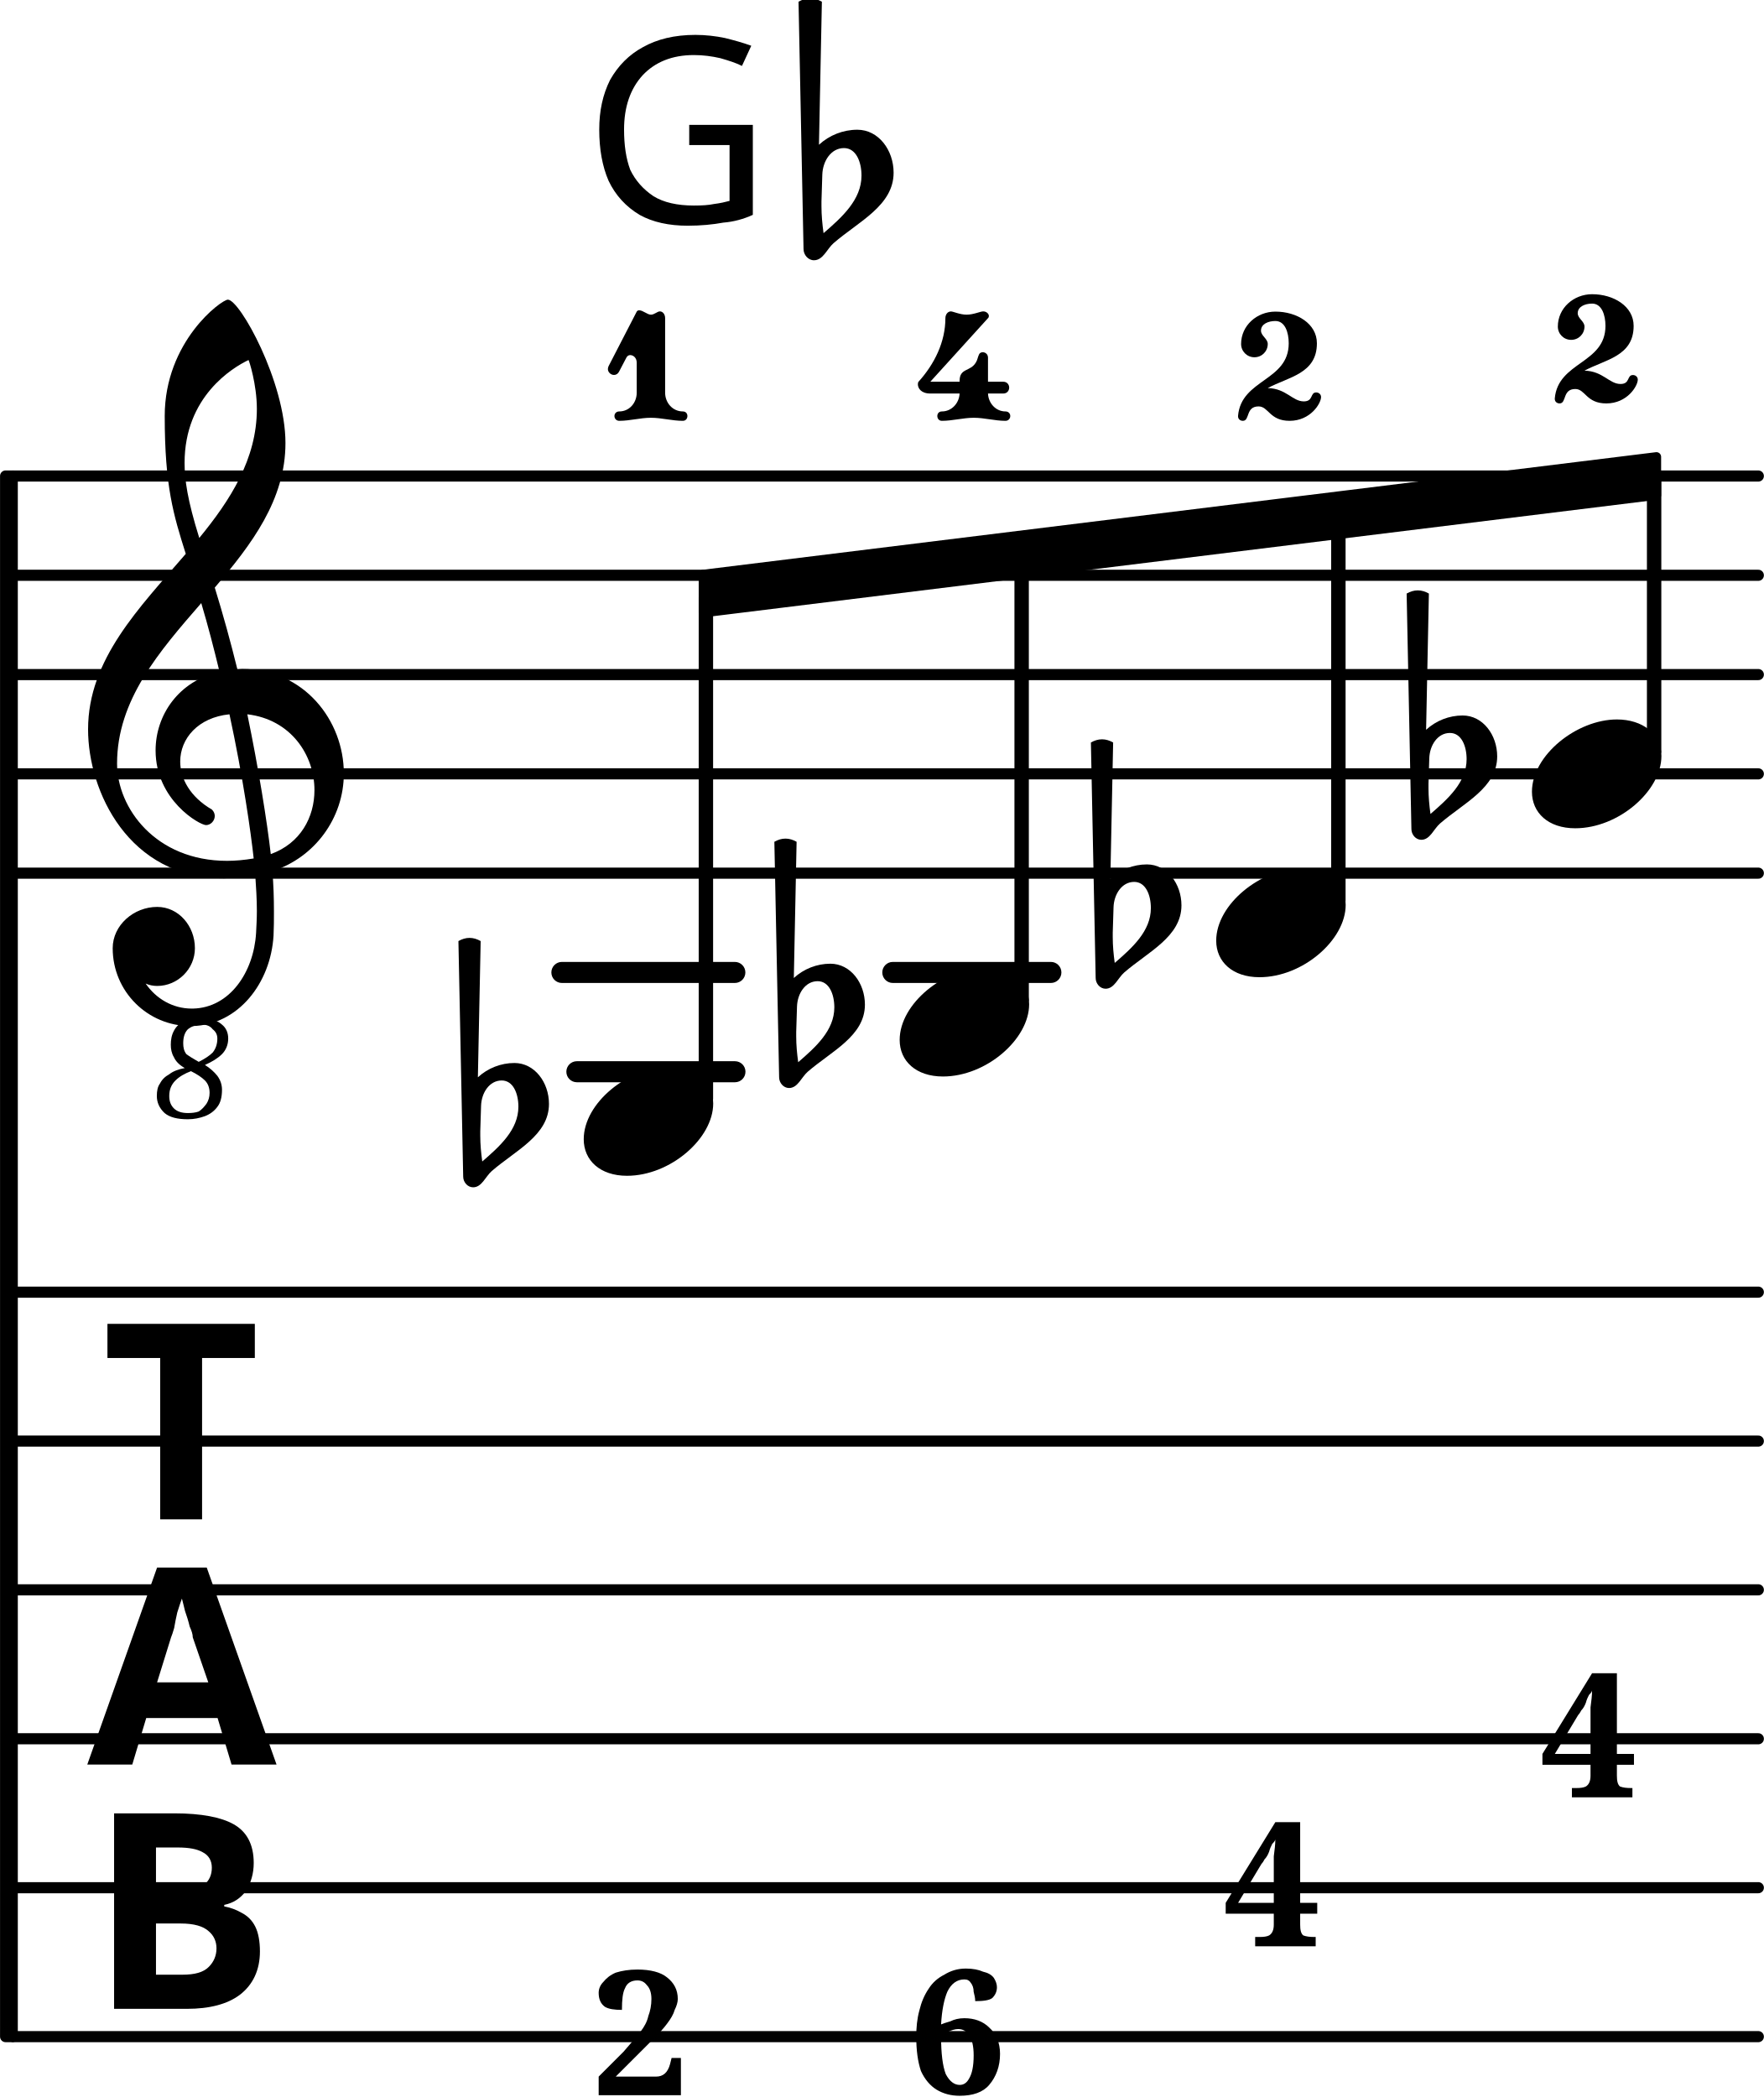
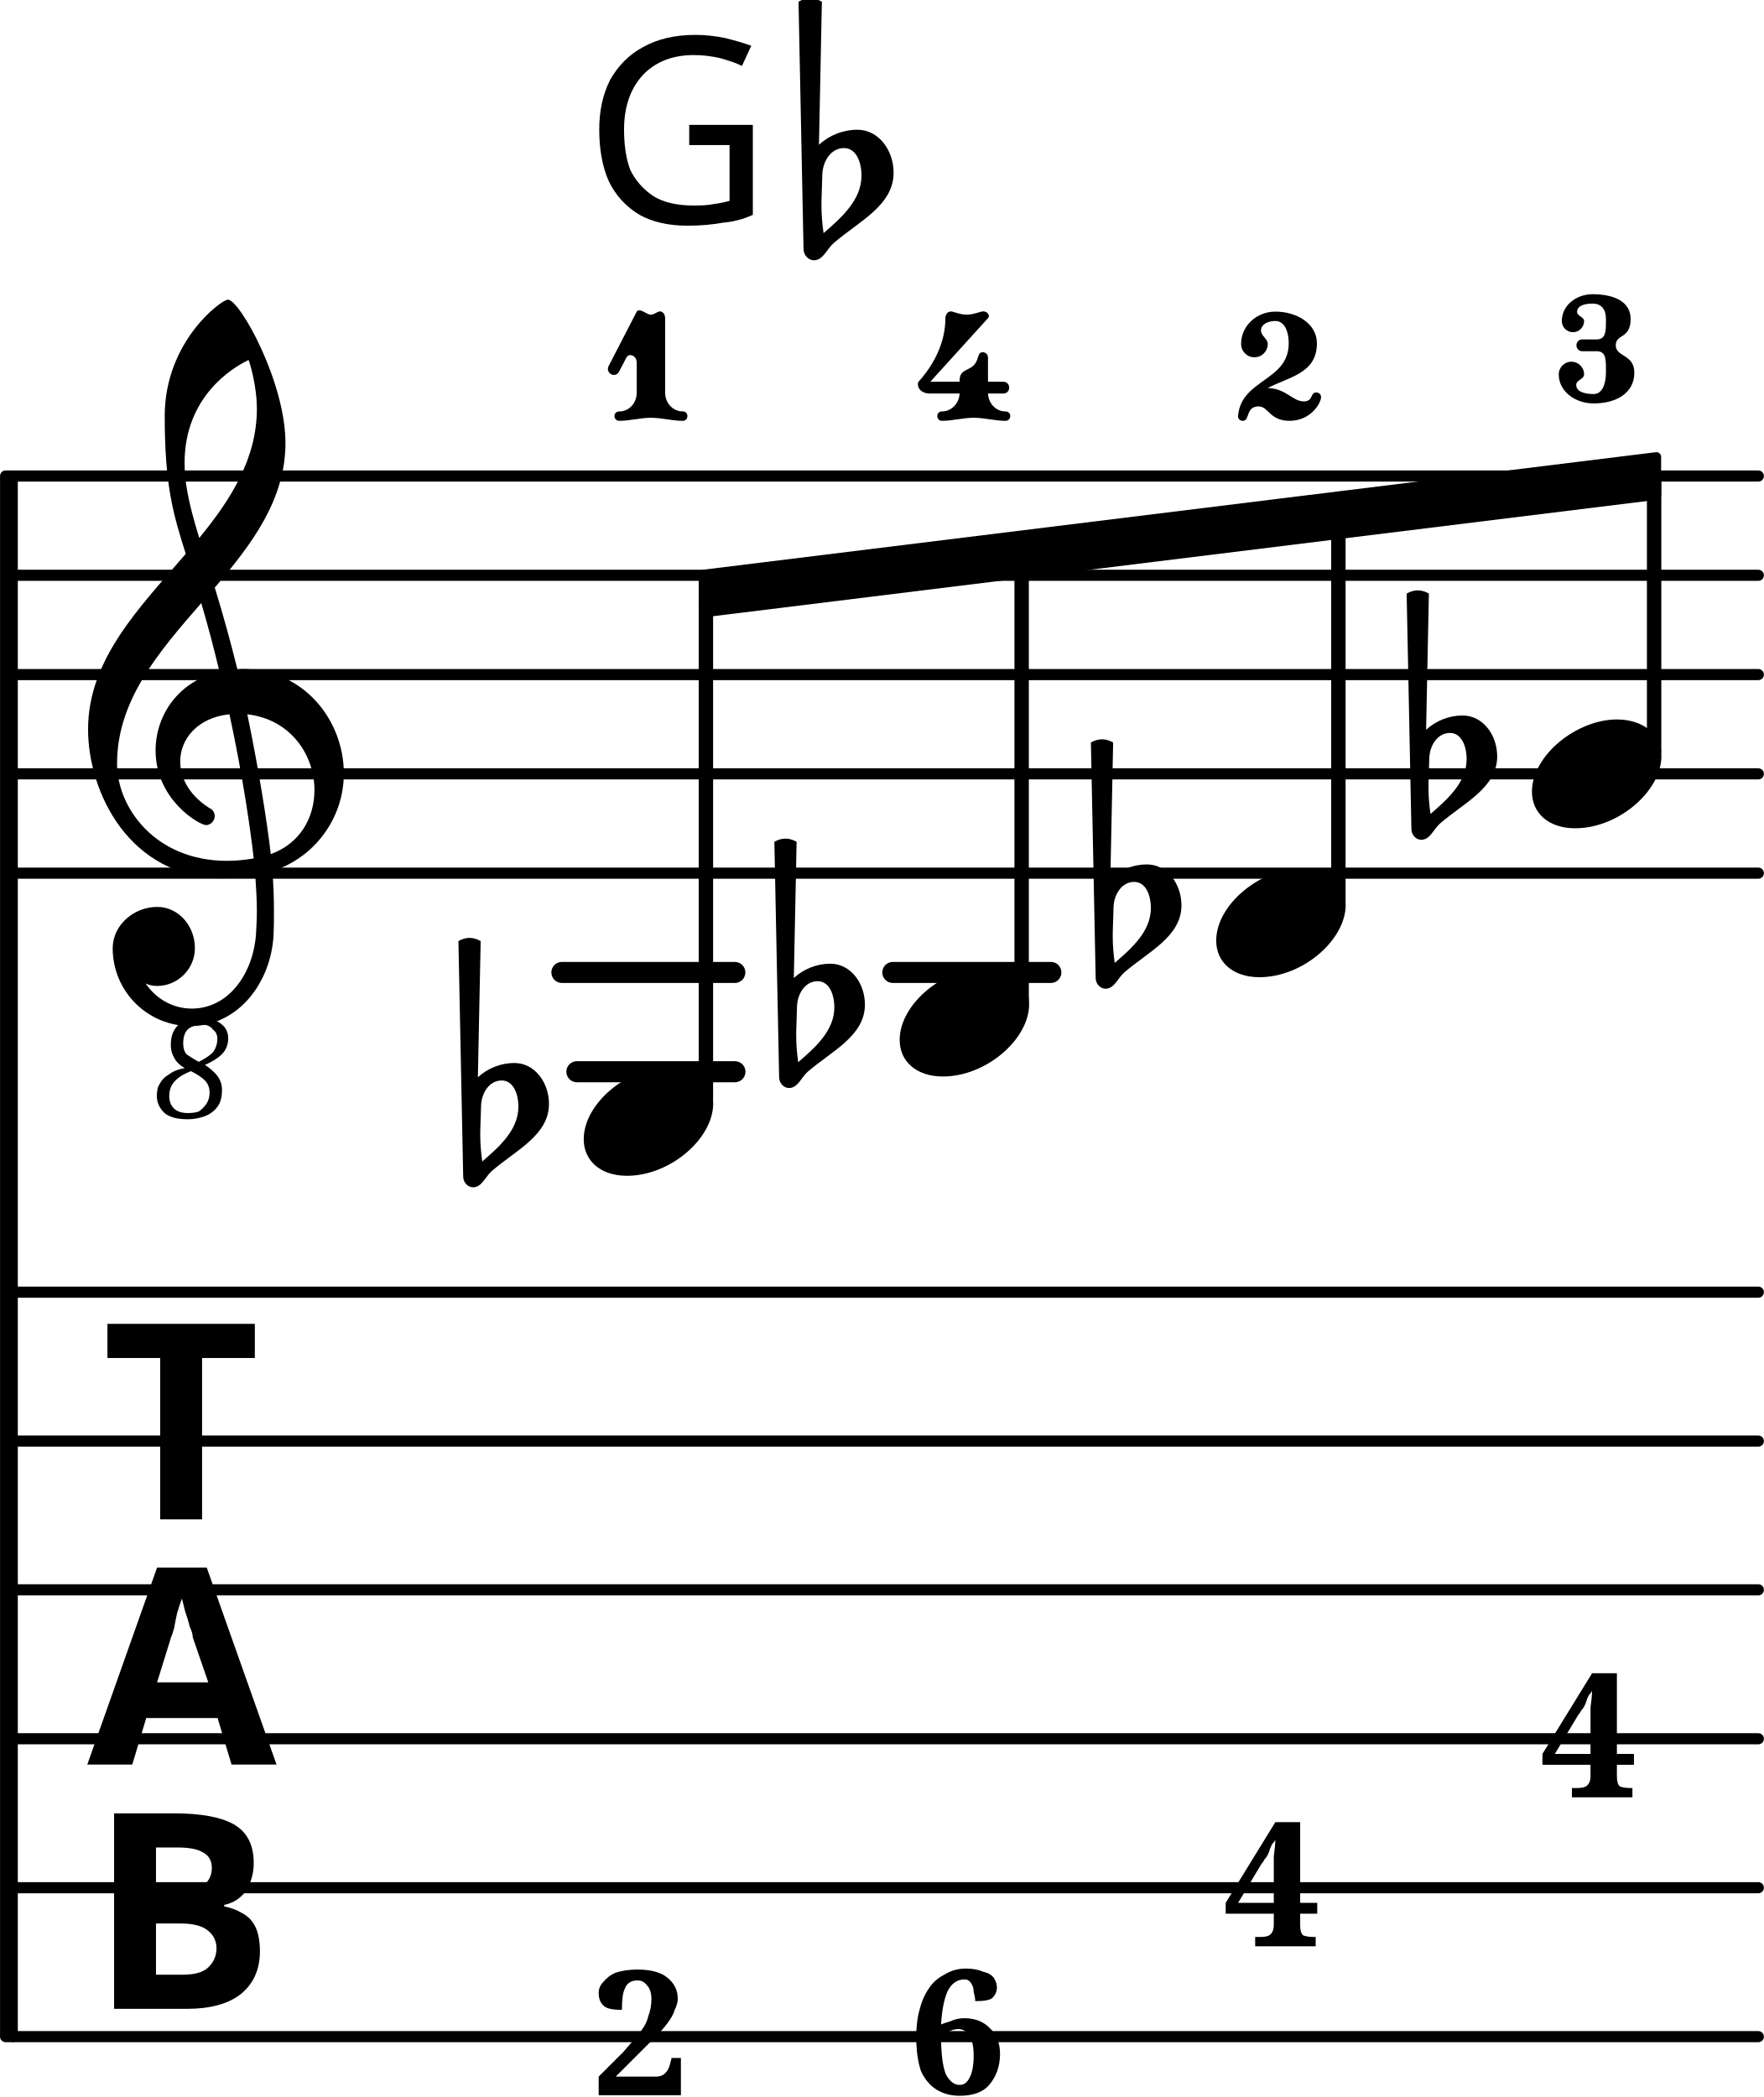
<svg xmlns="http://www.w3.org/2000/svg" preserveAspectRatio="xMidYMid meet" viewBox="-0.079 -4.552 17.76 21.12">
  <g transform="translate(0, 5.242)">
    <rect x="8.807" y="-0.106" width="1.804" height="0.212" ry="0.106" fill="currentColor" />
  </g>
  <g transform="translate(0, 5.242)">
    <rect x="5.474" y="-0.106" width="1.954" height="0.212" ry="0.106" fill="currentColor" />
  </g>
  <g transform="translate(0, 6.242)">
    <rect x="5.625" y="-0.106" width="1.804" height="0.212" ry="0.106" fill="currentColor" />
  </g>
  <g transform="translate(0, 4.242)">
    <line stroke-linejoin="round" stroke-linecap="round" stroke-width="0.112" stroke="currentColor" x1="0.056" y1="0" x2="17.63" y2="0" />
  </g>
  <g transform="translate(0, 3.242)">
    <line stroke-linejoin="round" stroke-linecap="round" stroke-width="0.112" stroke="currentColor" x1="0.056" y1="0" x2="17.63" y2="0" />
  </g>
  <g transform="translate(0, 2.242)">
    <line stroke-linejoin="round" stroke-linecap="round" stroke-width="0.112" stroke="currentColor" x1="0.056" y1="0" x2="17.63" y2="0" />
  </g>
  <g transform="translate(0, 1.242)">
    <line stroke-linejoin="round" stroke-linecap="round" stroke-width="0.112" stroke="currentColor" x1="0.056" y1="0" x2="17.63" y2="0" />
  </g>
  <g transform="translate(0, 0.2422)">
    <line stroke-linejoin="round" stroke-linecap="round" stroke-width="0.112" stroke="currentColor" x1="0.056" y1="0" x2="17.63" y2="0" />
  </g>
  <g transform="translate(0, 15.96)">
    <line stroke-linejoin="round" stroke-linecap="round" stroke-width="0.112" stroke="currentColor" x1="0.056" y1="0" x2="17.63" y2="0" />
  </g>
  <g transform="translate(0, 14.46)">
    <line stroke-linejoin="round" stroke-linecap="round" stroke-width="0.112" stroke="currentColor" x1="0.056" y1="0" x2="17.63" y2="0" />
  </g>
  <g transform="translate(0, 12.96)">
    <line stroke-linejoin="round" stroke-linecap="round" stroke-width="0.112" stroke="currentColor" x1="0.056" y1="0" x2="17.63" y2="0" />
  </g>
  <g transform="translate(0, 11.46)">
    <line stroke-linejoin="round" stroke-linecap="round" stroke-width="0.112" stroke="currentColor" x1="0.056" y1="0" x2="17.63" y2="0" />
  </g>
  <g transform="translate(0, 9.962)">
    <line stroke-linejoin="round" stroke-linecap="round" stroke-width="0.112" stroke="currentColor" x1="0.056" y1="0" x2="17.63" y2="0" />
  </g>
  <g transform="translate(0, 8.462)">
    <line stroke-linejoin="round" stroke-linecap="round" stroke-width="0.112" stroke="currentColor" x1="0.056" y1="0" x2="17.63" y2="0" />
  </g>
  <g transform="translate(6.958, 1.426)">
    <polygon stroke-linejoin="round" stroke-linecap="round" stroke-width="0.094" fill="currentColor" stroke="currentColor" points="9.646 -1.377 9.646 -0.991 0.047 0.193 0.047 -0.193" />
  </g>
  <g transform="translate(5.8, -2.31)">
    <text font-family="sans" font-size="2.616" text-anchor="start" fill="currentColor">
      <tspan>G</tspan>
    </text>
  </g>
  <g transform="translate(8.081, -2.628)">
    <path transform="scale(0.0042, -0.0042)" d="M29 39l-2 -64v-11c0 -22 2 -43 5 -65c44 38 91 80 91 138c0 33 -13 66 -42 66c-31 0 -51 -31 -52 -64zM-28 454c9 5 18 8 28 8s19 -3 28 -8l-7 -343c25 23 58 36 92 36c51 0 87 -49 87 -103c0 -79 -84 -117 -144 -169c-16 -14 -25 -41 -47 -41c-14 0 -25 13 -25 27z" fill="currentColor" />
  </g>
  <g transform="translate(5.8, 6.742)">
    <path transform="scale(0.004, -0.004)" d="M0 -45c0 92 113 182 214 182c64 0 112 -36 112 -92c0 -88 -108 -182 -217 -182c-68 0 -109 39 -109 92z" fill="currentColor" />
  </g>
  <g transform="translate(6.05, -0.3136)">
    <path transform="scale(0.0022, -0.0022)" d="M194 486c16 0 29 15 41 15c13 0 24 -13 24 -31v-341c0 -47 35 -86 81 -86c14 0 21 -10 21 -21s-7 -22 -21 -22c-49 0 -97 14 -146 14s-96 -14 -145 -14c-14 0 -22 11 -22 22s8 21 22 21c46 0 80 39 80 86v137c0 23 -16 35 -30 35c-7 0 -13 -4 -17 -11l-34 -65 c-5 -10 -14 -15 -23 -15c-14 0 -28 12 -28 27c0 4 1 8 3 13l129 250c2 4 7 6 11 6c18 0 37 -20 54 -20z" fill="currentColor" />
  </g>
  <g transform="translate(0.8, 3.242)">
    <path transform="scale(0.004, -0.004)" d="M265 -635h-5c-108 0 -196 87 -196 196c0 58 53 104 112 104c54 0 95 -48 95 -104c0 -52 -43 -95 -95 -95c-10 0 -20 2 -29 6c26 -38 68 -63 116 -63h3zM403 150c28 -135 50 -272 59 -352c75 27 110 93 110 161c0 88 -59 178 -169 191zM75 26c0 -112 97 -245 277 -245 c21 0 43 2 67 6c-7 65 -27 206 -61 363c-79 -8 -124 -61 -124 -119c0 -43 25 -89 80 -121c5 -5 7 -11 7 -16c0 -12 -10 -23 -22 -23c-16 0 -127 63 -127 188c0 89 58 175 161 198c-14 58 -29 116 -46 173c-106 -122 -212 -244 -212 -404zM354 1194c30 0 145 -207 145 -361 c0 -143 -85 -255 -178 -364c21 -68 40 -137 57 -206c4 0 8 1 12 1c156 0 256 -130 256 -263c0 -113 -74 -212 -180 -246c3 -34 4 -68 4 -102c0 -20 0 -40 -1 -60c-7 -120 -89 -225 -204 -228l1 44c93 2 153 92 159 190c1 19 2 37 2 56c0 30 -2 60 -4 90 c-28 -5 -54 -8 -79 -8c-240 0 -342 219 -342 375c0 177 130 307 246 442c-31 98 -53 170 -53 347c0 188 143 293 159 293zM427 919c0 62 -20 123 -21 123c-40 -19 -161 -92 -161 -259c0 -42 7 -93 37 -189c78 95 145 199 145 325z" fill="currentColor" />
  </g>
  <g transform="translate(1.485, 6.705)">
    <text font-family="serif" font-style="italic" font-size="1.386" text-anchor="start" fill="currentColor">
      <tspan>8</tspan>
    </text>
  </g>
  <g transform="translate(5.888, 16.55)">
    <text font-family="serif" font-weight="bold" font-size="1.746" text-anchor="start" fill="currentColor">
      <tspan>2</tspan>
    </text>
  </g>
  <g transform="translate(0.9406, 10.75)">
    <text font-family="sans" font-weight="bold" font-size="2.772" text-anchor="start" fill="currentColor">
      <tspan>T</tspan>
    </text>
  </g>
  <g transform="translate(0.8, 13.22)">
    <text font-family="sans" font-weight="bold" font-size="2.772" text-anchor="start" fill="currentColor">
      <tspan>A</tspan>
    </text>
  </g>
  <g transform="translate(0.8201, 15.68)">
    <text font-family="sans" font-weight="bold" font-size="2.772" text-anchor="start" fill="currentColor">
      <tspan>B</tspan>
    </text>
  </g>
  <g transform="translate(7.03, 2.242)">
    <rect x="-0.072" y="-0.825" width="0.145" height="5.145" ry="0.047" fill="currentColor" />
  </g>
  <g transform="translate(4.65, 6.742)">
    <path transform="scale(0.004, -0.004)" d="M29 39l-2 -64v-11c0 -22 2 -43 5 -65c44 38 91 80 91 138c0 33 -13 66 -42 66c-31 0 -51 -31 -52 -64zM-28 454c9 5 18 8 28 8s19 -3 28 -8l-7 -343c25 23 58 36 92 36c51 0 87 -49 87 -103c0 -79 -84 -117 -144 -169c-16 -14 -25 -41 -47 -41c-14 0 -25 13 -25 27z" fill="currentColor" />
  </g>
  <g transform="translate(8.982, 5.742)">
    <path transform="scale(0.004, -0.004)" d="M0 -45c0 92 113 182 214 182c64 0 112 -36 112 -92c0 -88 -108 -182 -217 -182c-68 0 -109 39 -109 92z" fill="currentColor" />
  </g>
  <g transform="translate(9.172, -0.3136)">
    <path transform="scale(0.0022, -0.0022)" d="M148 501c10 0 41 -15 72 -15c32 0 63 15 76 15c15 0 26 -11 26 -21c0 -4 -1 -7 -4 -10l-264 -291h134v4c0 60 50 41 75 85c7 11 8 24 14 36c3 7 10 10 17 10c11 0 24 -8 24 -25v-110h70c18 0 27 -14 27 -27s-9 -27 -27 -27h-70c2 -45 36 -82 80 -82c14 0 22 -10 22 -21 s-8 -22 -22 -22c-49 0 -96 14 -145 14s-97 -14 -146 -14c-14 0 -21 11 -21 22s7 21 21 21c44 0 79 37 81 82h-134c-43 0 -57 25 -57 42c0 5 1 10 3 12c73 81 123 182 123 291c0 17 11 31 25 31z" fill="currentColor" />
  </g>
  <g transform="translate(9.071, 16.54)">
    <text font-family="serif" font-weight="bold" font-size="1.746" text-anchor="start" fill="currentColor">
      <tspan>6</tspan>
    </text>
  </g>
  <g transform="translate(10.21, 2.242)">
    <rect x="-0.072" y="-1.214" width="0.145" height="4.534" ry="0.047" fill="currentColor" />
  </g>
  <g transform="translate(7.832, 5.742)">
    <path transform="scale(0.004, -0.004)" d="M29 39l-2 -64v-11c0 -22 2 -43 5 -65c44 38 91 80 91 138c0 33 -13 66 -42 66c-31 0 -51 -31 -52 -64zM-28 454c9 5 18 8 28 8s19 -3 28 -8l-7 -343c25 23 58 36 92 36c51 0 87 -49 87 -103c0 -79 -84 -117 -144 -169c-16 -14 -25 -41 -47 -41c-14 0 -25 13 -25 27z" fill="currentColor" />
  </g>
  <g transform="translate(12.17, 4.742)">
    <path transform="scale(0.004, -0.004)" d="M0 -45c0 92 113 182 214 182c64 0 112 -36 112 -92c0 -88 -108 -182 -217 -182c-68 0 -109 39 -109 92z" fill="currentColor" />
  </g>
  <g transform="translate(12.39, -0.3136)">
    <path transform="scale(0.0022, -0.0022)" d="M94 66c-60 0 -39 -66 -72 -66c-11 0 -22 7 -22 21v2c15 169 232 158 232 332c0 50 -17 102 -61 102c-33 0 -66 -14 -66 -44c0 -24 31 -37 31 -61c0 -34 -27 -61 -61 -61s-61 27 -61 61c0 84 72 148 157 148c98 0 190 -55 190 -145c0 -140 -131 -154 -225 -205 c85 -2 113 -61 165 -61c45 0 28 41 57 41c11 0 22 -8 22 -21c0 -29 -48 -109 -144 -109c-92 0 -96 66 -142 66z" fill="currentColor" />
  </g>
  <g transform="translate(12.25, 15.05)">
    <text font-family="serif" font-weight="bold" font-size="1.746" text-anchor="start" fill="currentColor">
      <tspan>4</tspan>
    </text>
  </g>
  <g transform="translate(13.4, 2.242)">
    <rect x="-0.072" y="-1.602" width="0.145" height="3.923" ry="0.047" fill="currentColor" />
  </g>
  <g transform="translate(11.02, 4.742)">
    <path transform="scale(0.004, -0.004)" d="M29 39l-2 -64v-11c0 -22 2 -43 5 -65c44 38 91 80 91 138c0 33 -13 66 -42 66c-31 0 -51 -31 -52 -64zM-28 454c9 5 18 8 28 8s19 -3 28 -8l-7 -343c25 23 58 36 92 36c51 0 87 -49 87 -103c0 -79 -84 -117 -144 -169c-16 -14 -25 -41 -47 -41c-14 0 -25 13 -25 27z" fill="currentColor" />
  </g>
  <g transform="translate(15.35, 3.242)">
    <path transform="scale(0.004, -0.004)" d="M0 -45c0 92 113 182 214 182c64 0 112 -36 112 -92c0 -88 -108 -182 -217 -182c-68 0 -109 39 -109 92z" fill="currentColor" />
  </g>
-   <g transform="translate(15.58, -0.4889)">
-     <path transform="scale(0.0022, -0.0022)" d="M94 66c-60 0 -39 -66 -72 -66c-11 0 -22 7 -22 21v2c15 169 232 158 232 332c0 50 -17 102 -61 102c-33 0 -66 -14 -66 -44c0 -24 31 -37 31 -61c0 -34 -27 -61 -61 -61s-61 27 -61 61c0 84 72 148 157 148c98 0 190 -55 190 -145c0 -140 -131 -154 -225 -205 c85 -2 113 -61 165 -61c45 0 28 41 57 41c11 0 22 -8 22 -21c0 -29 -48 -109 -144 -109c-92 0 -96 66 -142 66z" fill="currentColor" />
+   <g transform="translate(15.62, -0.4889)">
+     <path transform="scale(0.0022, -0.0022)" d="M261 266c0 -54 85 -40 85 -125c0 -94 -83 -141 -186 -141c-84 0 -160 54 -160 133c0 32 26 58 58 58s58 -26 58 -58c0 -22 -36 -26 -36 -48c0 -33 42 -42 80 -42c41 0 56 50 56 98v21c0 44 -2 77 -43 77h-65c-18 0 -27 14 -27 27s9 27 27 27h65c42 0 43 36 43 83v11 c0 43 -20 70 -61 70c-34 0 -71 -8 -71 -38c0 -19 32 -23 32 -42c0 -28 -23 -51 -51 -51s-51 23 -51 51c0 72 66 123 141 123c93 0 174 -31 174 -113c0 -94 -68 -67 -68 -121z" fill="currentColor" />
  </g>
  <g transform="translate(15.44, 13.55)">
    <text font-family="serif" font-weight="bold" font-size="1.746" text-anchor="start" fill="currentColor">
      <tspan>4</tspan>
    </text>
  </g>
  <g transform="translate(16.58, 2.242)">
    <rect x="-0.072" y="-1.991" width="0.145" height="2.812" ry="0.047" fill="currentColor" />
  </g>
  <g transform="translate(14.2, 3.242)">
    <path transform="scale(0.004, -0.004)" d="M29 39l-2 -64v-11c0 -22 2 -43 5 -65c44 38 91 80 91 138c0 33 -13 66 -42 66c-31 0 -51 -31 -52 -64zM-28 454c9 5 18 8 28 8s19 -3 28 -8l-7 -343c25 23 58 36 92 36c51 0 87 -49 87 -103c0 -79 -84 -117 -144 -169c-16 -14 -25 -41 -47 -41c-14 0 -25 13 -25 27z" fill="currentColor" />
  </g>
  <g transform="translate(-0.0786, 8.102)">
    <rect x="0" y="-7.916" width="0.179" height="15.83" ry="0.056" fill="currentColor" />
  </g>
</svg>
